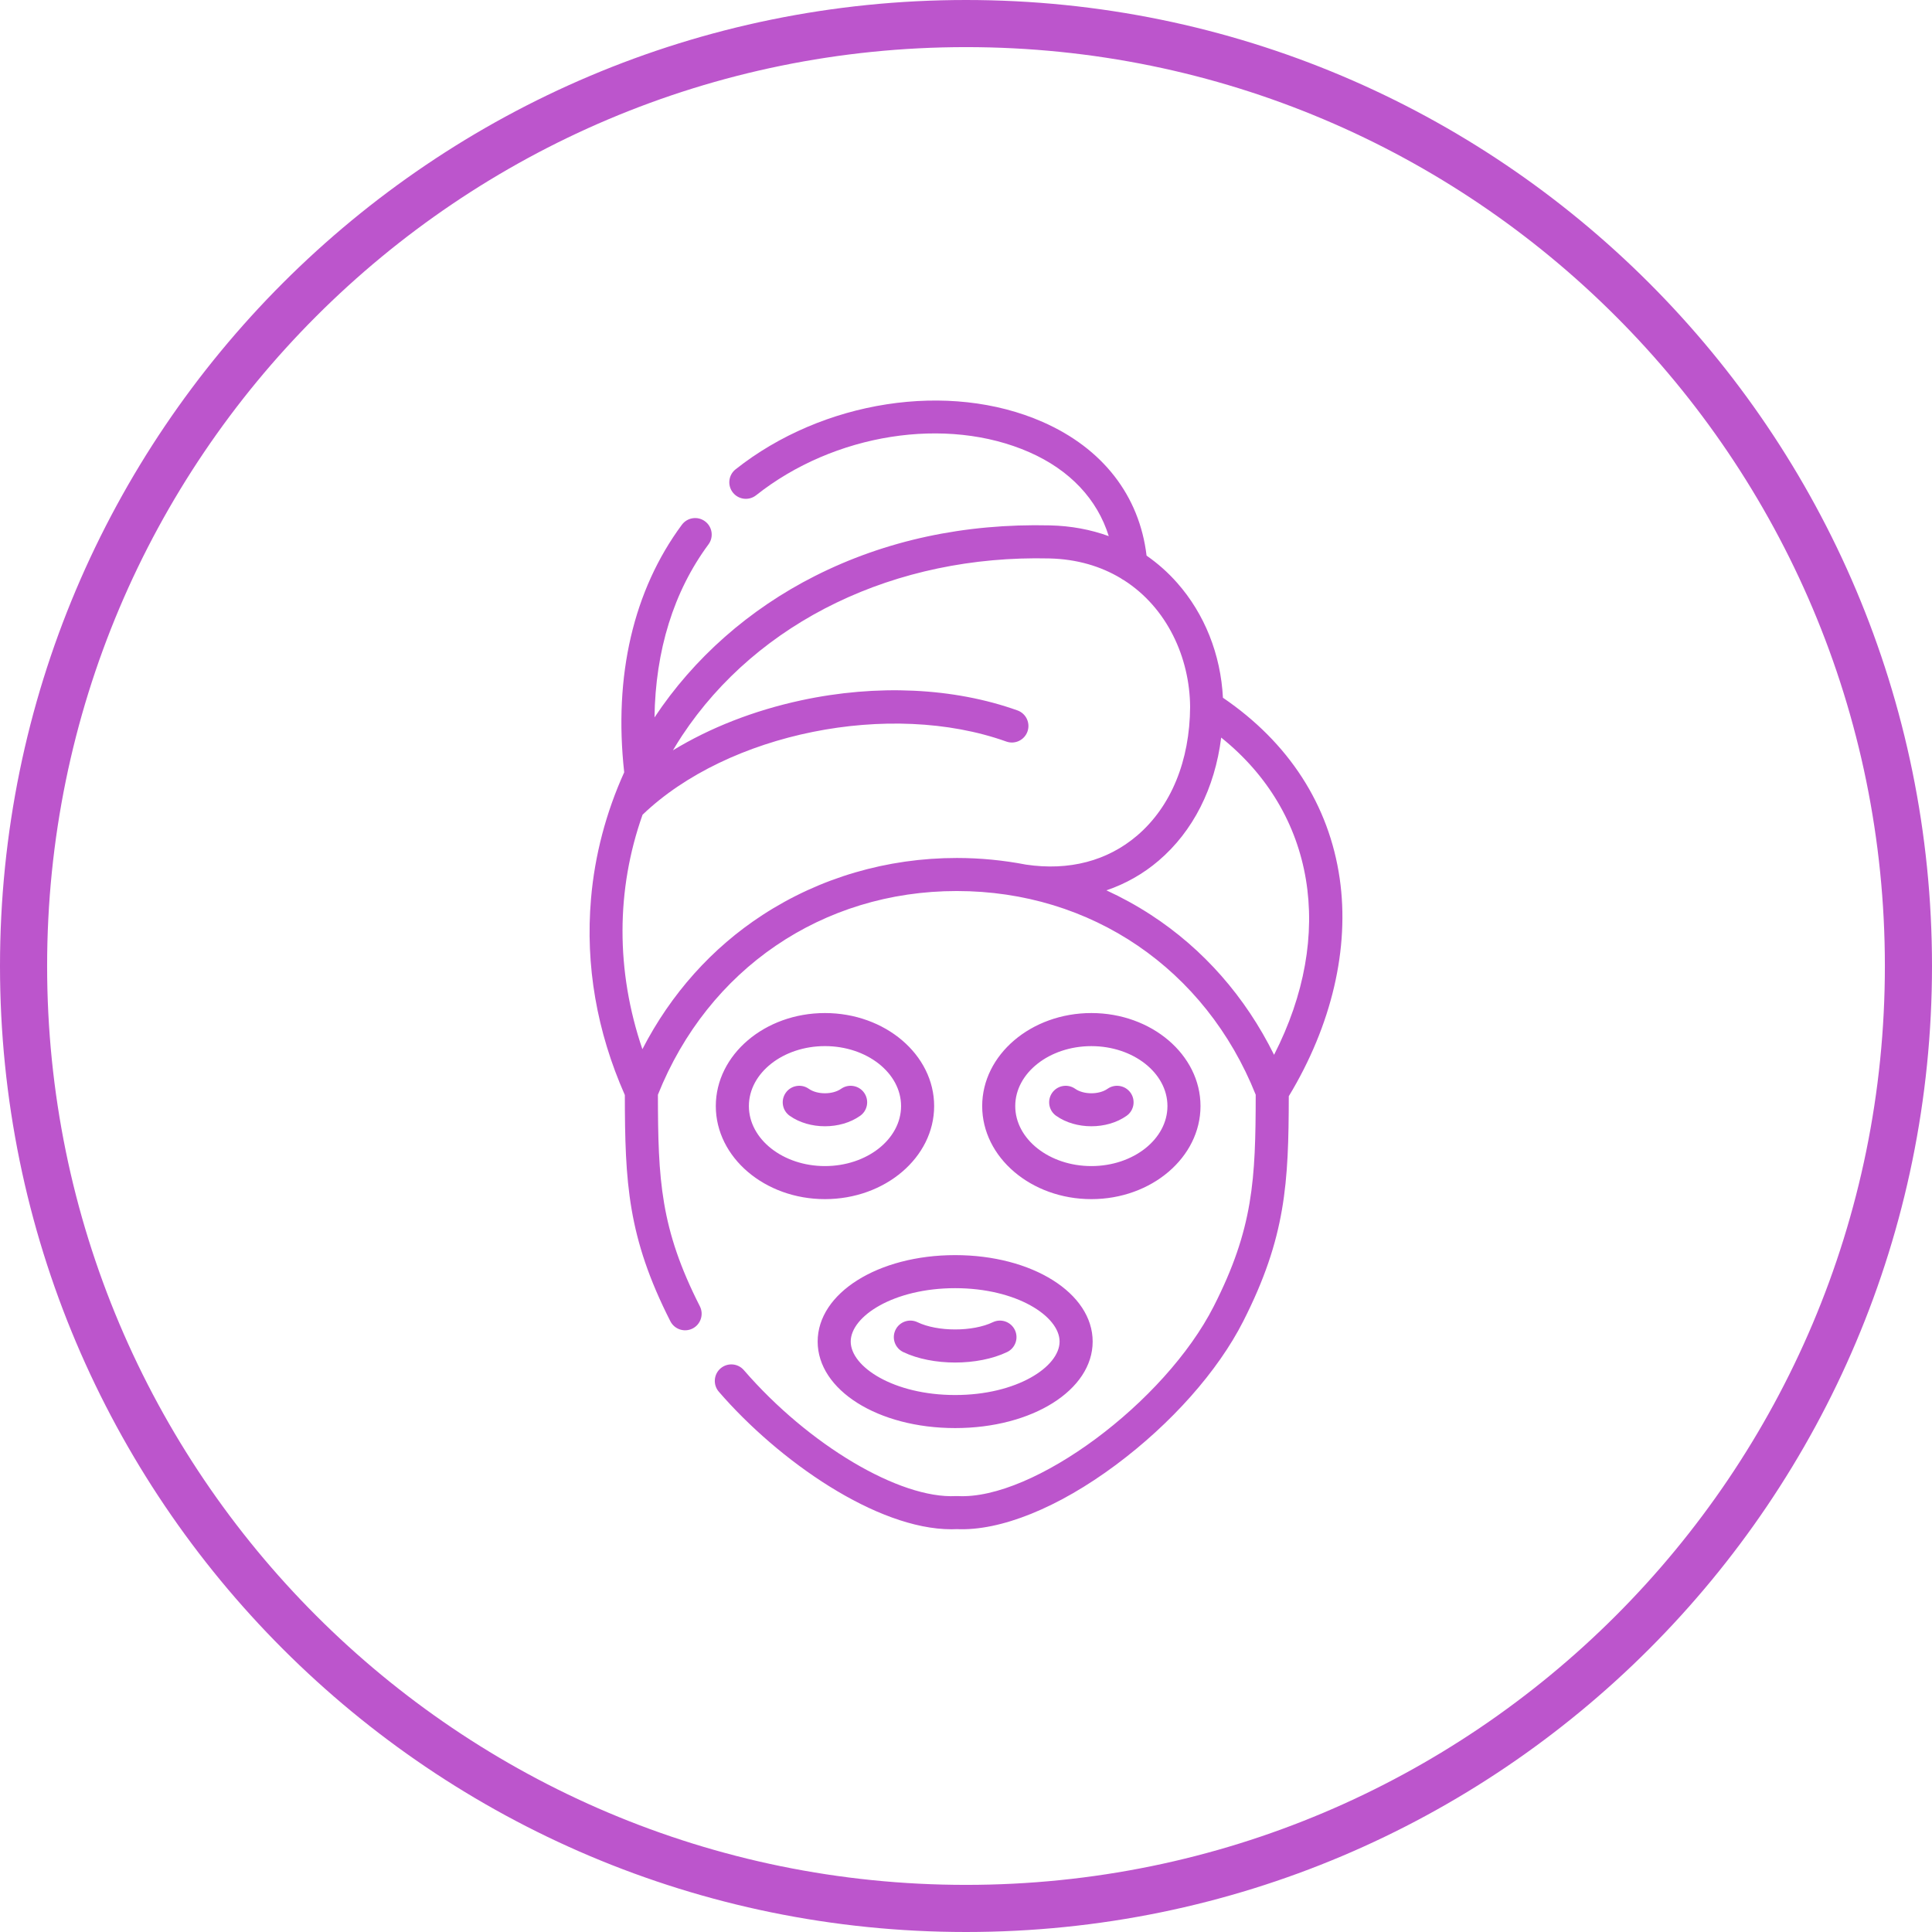
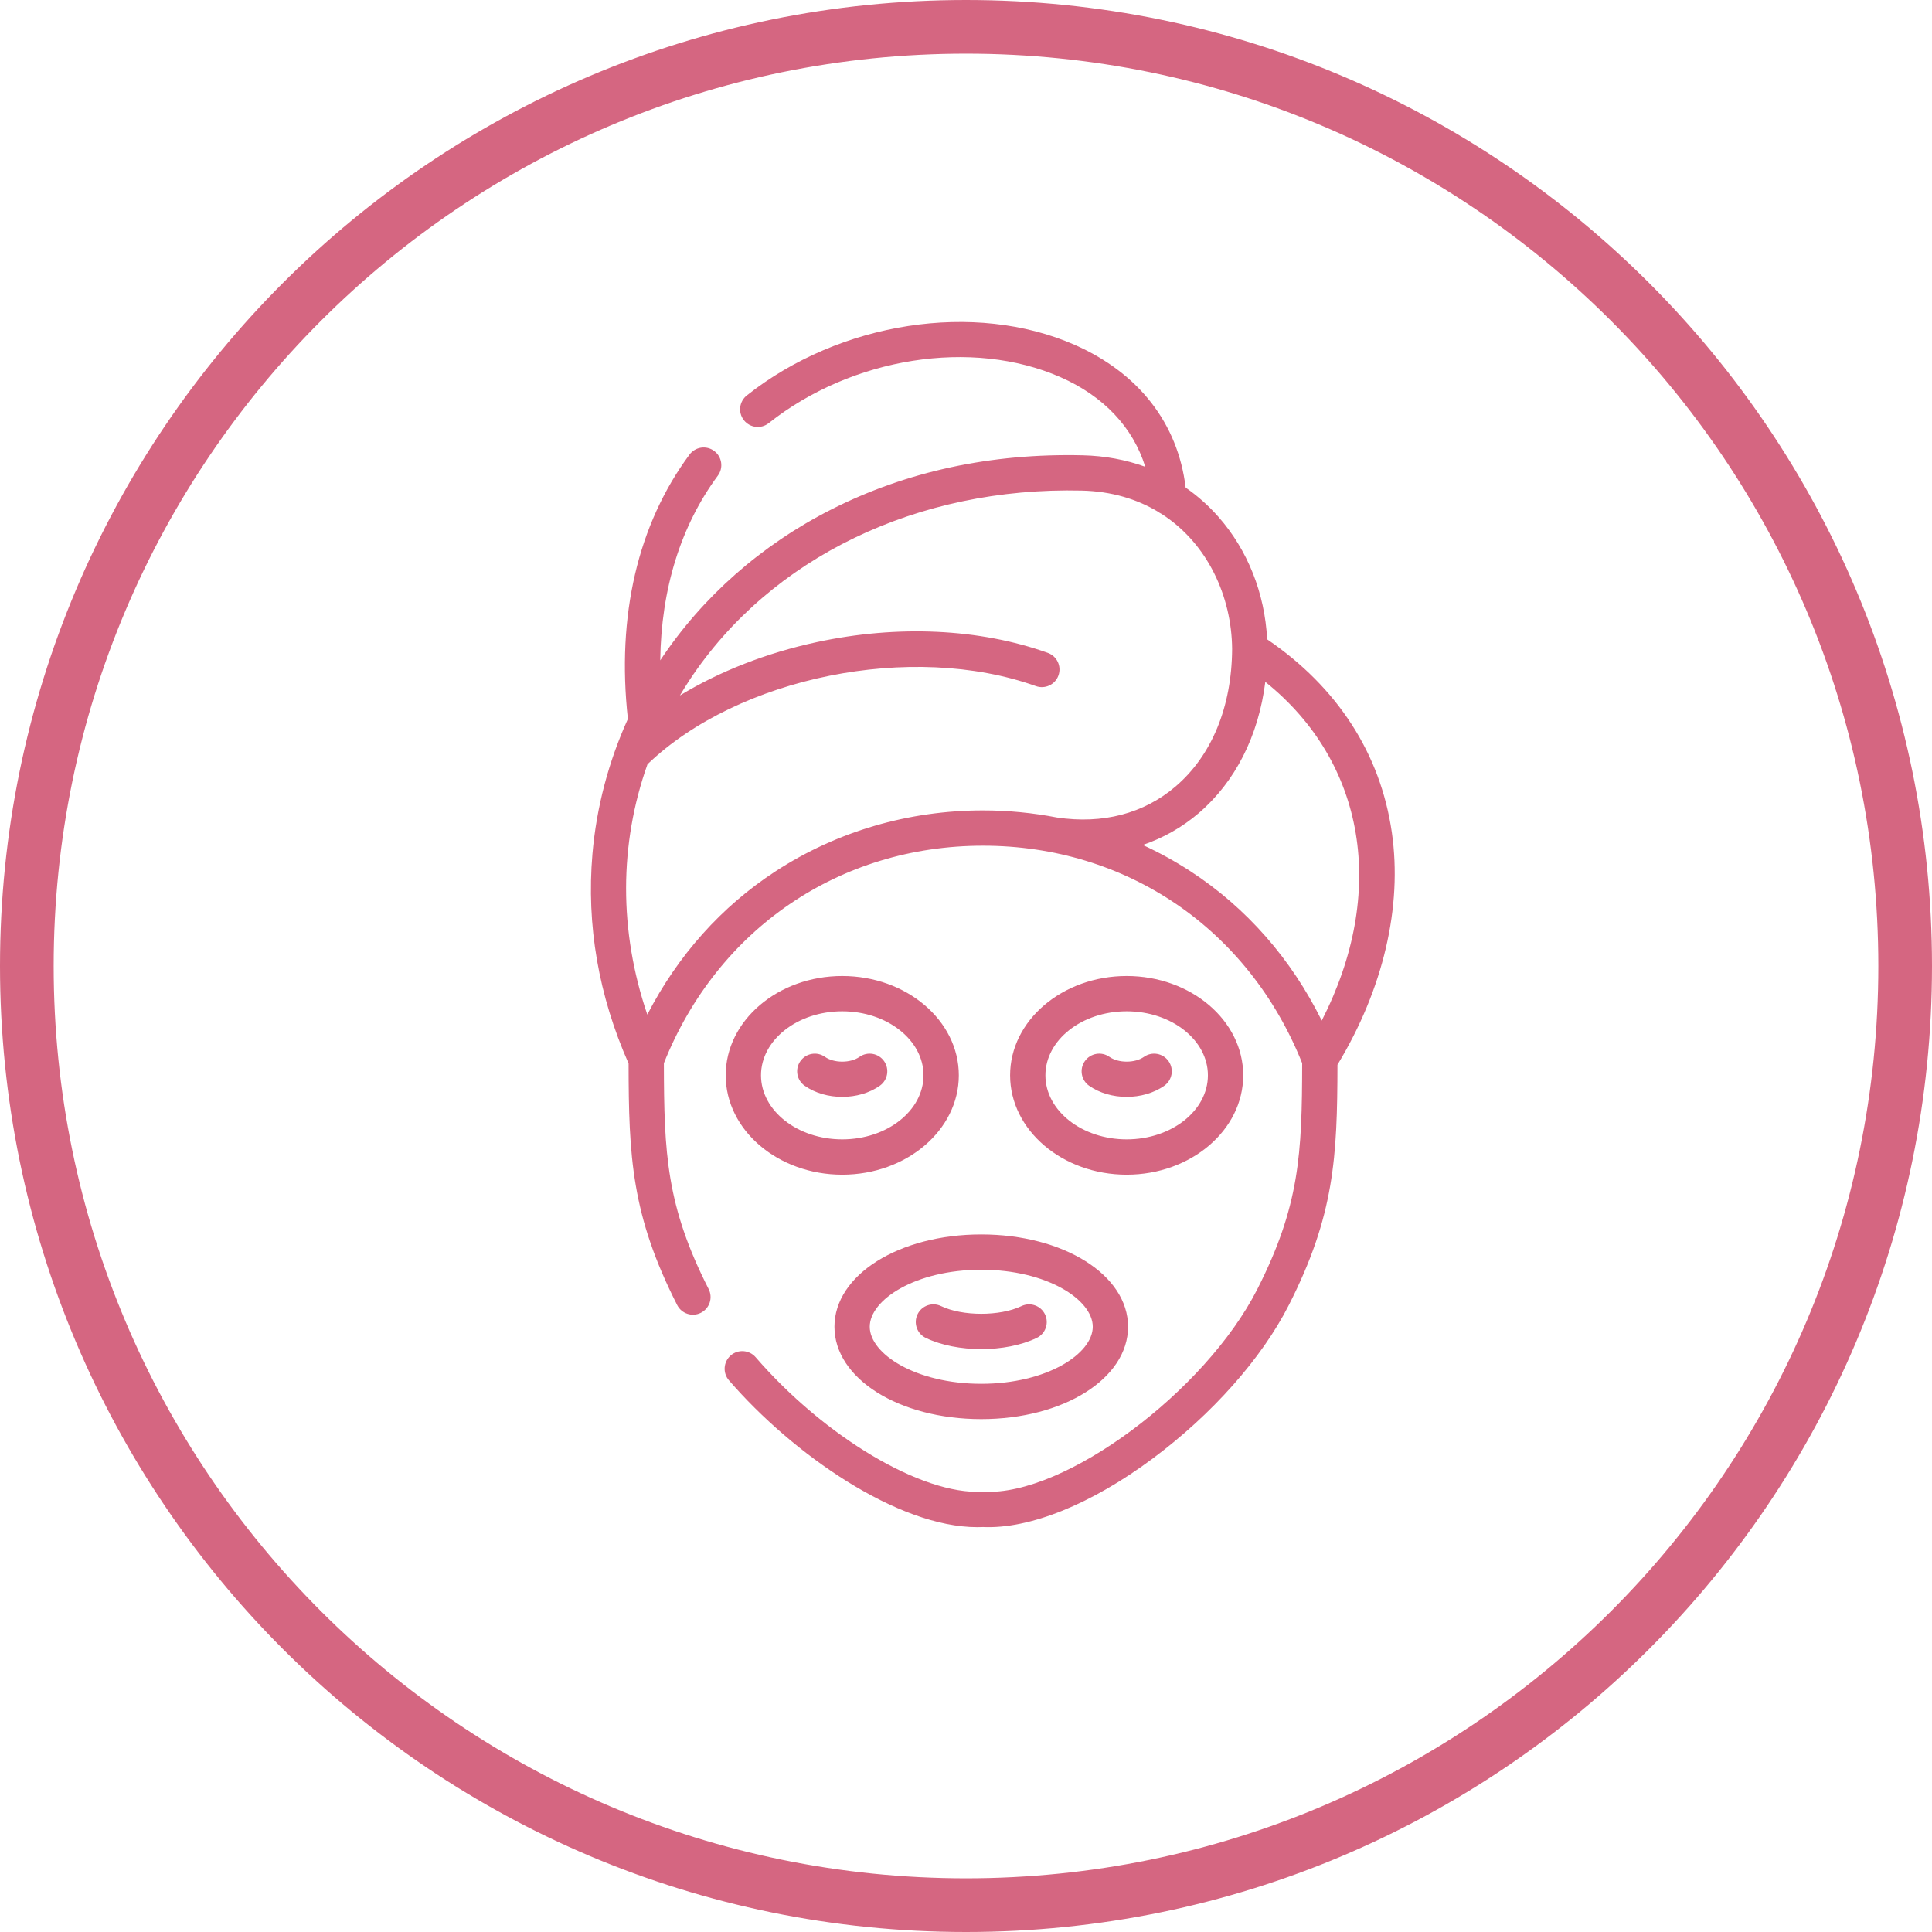
- <svg xmlns="http://www.w3.org/2000/svg" width="82px" height="82px" viewBox="0 0 82 82" version="1.1">
+ <svg xmlns="http://www.w3.org/2000/svg" width="144px" height="144px" viewBox="0 0 144 144" version="1.1">
  <g id="Home" stroke="none" stroke-width="1" fill="none" fill-rule="evenodd">
-     <g id="Mobile-Portrait" transform="translate(-20, -491)">
-       <g id="viso" transform="translate(21, 492)">
+     <g id="home-mani" transform="translate(-742, -543)">
+       <g id="018-face-mask" transform="translate(744, 545)">
        <g id="Group-4">
-           <g id="018-face-mask" transform="translate(24, 16)" fill="#BC55CC" fill-rule="nonzero">
-             <path d="M31.861,20.286 C32.288,23.245 31.521,26.518 29.7,29.527 C29.693,33.212 29.574,35.521 27.767,39.078 C26.692,41.196 24.719,43.42 22.355,45.179 C19.916,46.995 17.462,47.985 15.611,47.901 C15.536,47.905 15.459,47.907 15.382,47.907 C12.213,47.907 8.055,45.013 5.51,42.07 C5.256,41.777 5.288,41.334 5.581,41.08 C5.875,40.827 6.318,40.859 6.571,41.152 C9.317,44.327 13.187,46.626 15.574,46.498 C15.599,46.497 15.624,46.497 15.649,46.498 C18.855,46.671 24.44,42.529 26.516,38.442 C28.193,35.142 28.292,33.07 28.296,29.463 C26.165,24.127 21.316,20.818 15.61,20.818 C9.904,20.818 5.055,24.127 2.924,29.463 C2.928,33.07 3.027,35.142 4.704,38.442 C4.879,38.788 4.741,39.21 4.396,39.386 C4.05,39.561 3.628,39.423 3.452,39.078 C1.638,35.505 1.526,33.191 1.52,29.476 C0.327,26.775 -0.158,23.975 0.084,21.148 C0.242,19.299 0.723,17.479 1.493,15.779 C1.04,11.68 1.884,8.051 3.941,5.272 C4.172,4.961 4.611,4.895 4.923,5.126 C5.234,5.356 5.3,5.796 5.069,6.107 C3.593,8.101 2.817,10.609 2.779,13.451 C2.779,13.45 2.779,13.45 2.779,13.45 C4.446,10.933 6.8,8.857 9.587,7.448 C12.577,5.936 15.934,5.213 19.569,5.299 C20.454,5.319 21.288,5.475 22.059,5.755 C21.573,4.191 20.41,2.95 18.687,2.193 C15.17,0.647 10.401,1.398 7.092,4.02 C6.788,4.261 6.346,4.209 6.106,3.906 C5.865,3.602 5.916,3.161 6.22,2.92 C9.92,-0.011 15.279,-0.838 19.252,0.908 C21.805,2.03 23.36,4.037 23.664,6.583 C24.134,6.909 24.569,7.293 24.961,7.737 C26.128,9.058 26.811,10.777 26.905,12.614 C29.698,14.515 31.409,17.16 31.861,20.286 Z M18.547,19.697 C20.372,19.968 22.003,19.542 23.265,18.463 C24.702,17.234 25.5,15.294 25.512,12.999 C25.497,10.915 24.537,8.794 22.697,7.622 C22.652,7.6 22.609,7.574 22.569,7.543 C21.731,7.04 20.719,6.729 19.536,6.702 C12.997,6.547 7.171,9.36 3.949,14.224 C3.814,14.429 3.686,14.637 3.561,14.846 C5.137,13.887 6.995,13.157 9.006,12.724 C12.217,12.033 15.477,12.185 18.184,13.152 C18.549,13.283 18.739,13.684 18.609,14.049 C18.478,14.414 18.077,14.604 17.712,14.474 C12.78,12.712 5.893,14.107 2.272,17.58 C1.146,20.757 1.133,24.206 2.265,27.531 C3.474,25.184 5.215,23.233 7.369,21.832 C9.799,20.251 12.65,19.415 15.61,19.415 C16.606,19.415 17.588,19.512 18.547,19.697 Z M29.075,27.77 C31.682,22.673 30.82,17.504 26.831,14.305 C26.561,16.453 25.641,18.278 24.177,19.529 C23.52,20.091 22.771,20.513 21.96,20.789 C22.613,21.09 23.245,21.437 23.852,21.832 C26.078,23.28 27.862,25.316 29.075,27.77 Z M9.704,39.94 C9.704,37.883 12.267,36.271 15.54,36.271 C18.812,36.271 21.376,37.883 21.376,39.94 C21.376,41.999 18.812,43.612 15.54,43.612 C12.267,43.612 9.704,41.999 9.704,39.94 Z M19.972,39.94 C19.972,38.868 18.152,37.674 15.54,37.674 C12.928,37.674 11.107,38.868 11.107,39.94 C11.107,41.013 12.928,42.209 15.54,42.209 C18.152,42.209 19.972,41.013 19.972,39.94 Z M25.953,29.945 C25.953,32.123 23.875,33.895 21.321,33.895 C18.766,33.895 16.687,32.123 16.687,29.945 C16.687,27.768 18.766,25.997 21.321,25.997 C23.875,25.997 25.953,27.768 25.953,29.945 Z M18.09,29.945 C18.09,31.349 19.539,32.492 21.321,32.492 C23.101,32.492 24.55,31.349 24.55,29.945 C24.55,28.542 23.101,27.401 21.321,27.401 C19.539,27.401 18.09,28.542 18.09,29.945 Z M10.013,25.997 C12.569,25.997 14.648,27.768 14.648,29.945 C14.648,32.123 12.569,33.895 10.013,33.895 C7.459,33.895 5.381,32.123 5.381,29.945 C5.381,27.768 7.459,25.997 10.013,25.997 Z M10.013,32.492 C11.795,32.492 13.244,31.349 13.244,29.945 C13.244,28.542 11.795,27.4 10.013,27.4 C8.233,27.4 6.785,28.542 6.785,29.945 C6.785,31.349 8.233,32.492 10.013,32.492 Z M10.699,29.212 C11.016,28.989 11.454,29.065 11.677,29.381 C11.9,29.698 11.824,30.136 11.507,30.359 C11.088,30.655 10.551,30.802 10.013,30.802 C9.475,30.802 8.938,30.655 8.519,30.359 C8.202,30.136 8.126,29.698 8.35,29.381 C8.573,29.065 9.011,28.989 9.328,29.212 C9.686,29.465 10.34,29.465 10.699,29.212 Z M13.006,39.448 C13.173,39.099 13.593,38.952 13.942,39.119 C14.793,39.528 16.287,39.528 17.138,39.119 C17.487,38.952 17.906,39.099 18.074,39.448 C18.242,39.798 18.094,40.217 17.745,40.385 C17.127,40.681 16.333,40.83 15.54,40.83 C14.746,40.83 13.953,40.681 13.335,40.385 C12.986,40.217 12.838,39.798 13.006,39.448 Z M22.985,29.381 C23.208,29.698 23.132,30.136 22.815,30.359 C22.396,30.655 21.859,30.802 21.321,30.802 C20.783,30.802 20.246,30.655 19.827,30.359 C19.51,30.136 19.434,29.698 19.658,29.381 C19.881,29.065 20.319,28.989 20.635,29.212 C20.994,29.465 21.648,29.465 22.007,29.212 C22.324,28.989 22.761,29.065 22.985,29.381 Z" id="Combined-Shape" />
-           </g>
-           <circle id="Oval" stroke="#BC55CC" stroke-width="2" cx="40" cy="40" r="40" />
+           <path d="M101.739,60.036 C102.541,65.584 101.102,71.722 97.687,77.362 C97.675,84.272 97.451,88.602 94.064,95.271 C92.047,99.243 88.348,103.413 83.916,106.711 C79.342,110.116 74.741,111.972 71.271,111.815 C71.129,111.822 70.986,111.825 70.842,111.825 C64.899,111.825 57.102,106.399 52.331,100.881 C51.855,100.332 51.916,99.501 52.465,99.026 C53.015,98.55 53.846,98.611 54.321,99.16 C59.469,105.113 66.726,109.423 71.201,109.184 C71.248,109.182 71.295,109.182 71.341,109.184 C77.353,109.508 87.826,101.742 91.718,94.08 C94.861,87.891 95.047,84.006 95.056,77.243 C91.059,67.238 81.967,61.034 71.269,61.034 C60.57,61.034 51.478,67.238 47.482,77.243 C47.491,84.006 47.676,87.89 50.819,94.08 C51.148,94.728 50.89,95.519 50.242,95.848 C49.594,96.177 48.802,95.919 48.473,95.271 C45.071,88.572 44.86,84.232 44.851,77.267 C42.612,72.204 41.704,66.953 42.157,61.653 C42.454,58.185 43.355,54.774 44.799,51.585 C43.95,43.901 45.533,37.095 49.389,31.886 C49.822,31.301 50.646,31.179 51.23,31.611 C51.814,32.043 51.937,32.867 51.505,33.451 C48.737,37.19 47.281,41.891 47.21,47.22 C47.21,47.219 47.211,47.219 47.211,47.218 C50.336,42.499 54.751,38.608 59.976,35.965 C65.581,33.13 71.877,31.775 78.691,31.935 C80.351,31.974 81.915,32.266 83.361,32.791 C82.449,29.857 80.269,27.532 77.038,26.111 C70.444,23.213 61.503,24.621 55.297,29.538 C54.727,29.989 53.9,29.893 53.448,29.323 C52.997,28.754 53.093,27.926 53.663,27.475 C60.6,21.979 70.648,20.428 78.097,23.702 C82.884,25.807 85.8,29.57 86.371,34.344 C87.252,34.955 88.067,35.675 88.802,36.507 C90.99,38.983 92.27,42.207 92.446,45.652 C97.684,49.215 100.892,54.175 101.739,60.036 Z M76.776,58.932 C80.197,59.441 83.255,58.641 85.622,56.618 C88.316,54.315 89.812,50.677 89.835,46.374 C89.807,42.466 88.006,38.488 84.556,36.291 C84.472,36.25 84.392,36.201 84.318,36.144 C82.745,35.2 80.847,34.618 78.629,34.565 C66.37,34.276 55.446,39.549 49.405,48.671 C49.151,49.055 48.911,49.444 48.677,49.836 C51.632,48.039 55.116,46.669 58.886,45.858 C64.908,44.562 71.019,44.847 76.095,46.66 C76.779,46.905 77.136,47.658 76.891,48.342 C76.647,49.026 75.894,49.383 75.21,49.138 C65.963,45.834 53.049,48.451 46.26,54.963 C44.148,60.92 44.124,67.386 46.247,73.621 C48.514,69.22 51.778,65.561 55.816,62.934 C60.374,59.97 65.718,58.403 71.269,58.403 C73.136,58.403 74.978,58.584 76.776,58.932 Z M96.515,74.069 C101.403,64.513 99.788,54.821 92.309,48.823 C91.801,52.849 90.077,56.27 87.332,58.617 C86.1,59.671 84.696,60.461 83.175,60.98 C84.4,61.543 85.585,62.195 86.722,62.934 C90.896,65.65 94.242,69.468 96.515,74.069 Z M60.195,96.888 C60.195,93.03 65.001,90.008 71.137,90.008 C77.273,90.008 82.079,93.03 82.079,96.888 C82.079,100.749 77.273,103.773 71.137,103.773 C65.001,103.773 60.195,100.749 60.195,96.888 Z M79.448,96.888 C79.448,94.878 76.035,92.639 71.137,92.639 C66.239,92.639 62.826,94.878 62.826,96.888 C62.826,98.9 66.239,101.141 71.137,101.141 C76.035,101.141 79.448,98.9 79.448,96.888 Z M90.662,78.147 C90.662,82.231 86.766,85.554 81.977,85.554 C77.186,85.554 73.287,82.231 73.287,78.147 C73.287,74.065 77.186,70.745 81.977,70.745 C86.766,70.745 90.662,74.065 90.662,78.147 Z M75.919,78.147 C75.919,80.78 78.636,82.922 81.977,82.922 C85.315,82.922 88.03,80.78 88.03,78.147 C88.03,75.516 85.315,73.376 81.977,73.376 C78.636,73.376 75.919,75.516 75.919,78.147 Z M60.775,70.745 C65.566,70.745 69.465,74.065 69.465,78.146 C69.465,82.231 65.566,85.554 60.775,85.554 C55.986,85.554 52.09,82.231 52.09,78.146 C52.09,74.065 55.986,70.745 60.775,70.745 Z M60.775,82.922 C64.115,82.922 66.833,80.78 66.833,78.146 C66.833,75.516 64.115,73.376 60.775,73.376 C57.437,73.376 54.721,75.516 54.721,78.146 C54.721,80.78 57.437,82.922 60.775,82.922 Z M62.061,76.773 C62.655,76.355 63.475,76.496 63.894,77.09 C64.312,77.684 64.17,78.505 63.576,78.924 C62.791,79.477 61.783,79.754 60.775,79.754 C59.766,79.754 58.759,79.477 57.973,78.924 C57.379,78.505 57.237,77.684 57.656,77.09 C58.074,76.496 58.895,76.354 59.489,76.773 C60.162,77.247 61.388,77.247 62.061,76.773 Z M66.386,95.966 C66.7,95.311 67.486,95.034 68.141,95.349 C69.737,96.115 72.537,96.115 74.134,95.349 C74.788,95.035 75.574,95.311 75.889,95.966 C76.203,96.621 75.927,97.407 75.272,97.721 C74.113,98.277 72.625,98.555 71.137,98.555 C69.649,98.555 68.162,98.277 67.003,97.721 C66.348,97.407 66.072,96.621 66.386,95.966 Z M85.096,77.09 C85.515,77.684 85.373,78.505 84.779,78.924 C83.993,79.477 82.985,79.754 81.977,79.754 C80.969,79.754 79.961,79.477 79.175,78.924 C78.581,78.505 78.439,77.684 78.858,77.09 C79.276,76.496 80.098,76.354 80.691,76.773 C81.365,77.247 82.59,77.247 83.263,76.773 C83.857,76.355 84.678,76.496 85.096,77.09 Z" id="Combined-Shape" fill="#D56681" fill-rule="nonzero" />
+           <circle id="Oval" stroke="#D56681" stroke-width="4" cx="70" cy="70" r="70" />
        </g>
      </g>
    </g>
  </g>
</svg>
